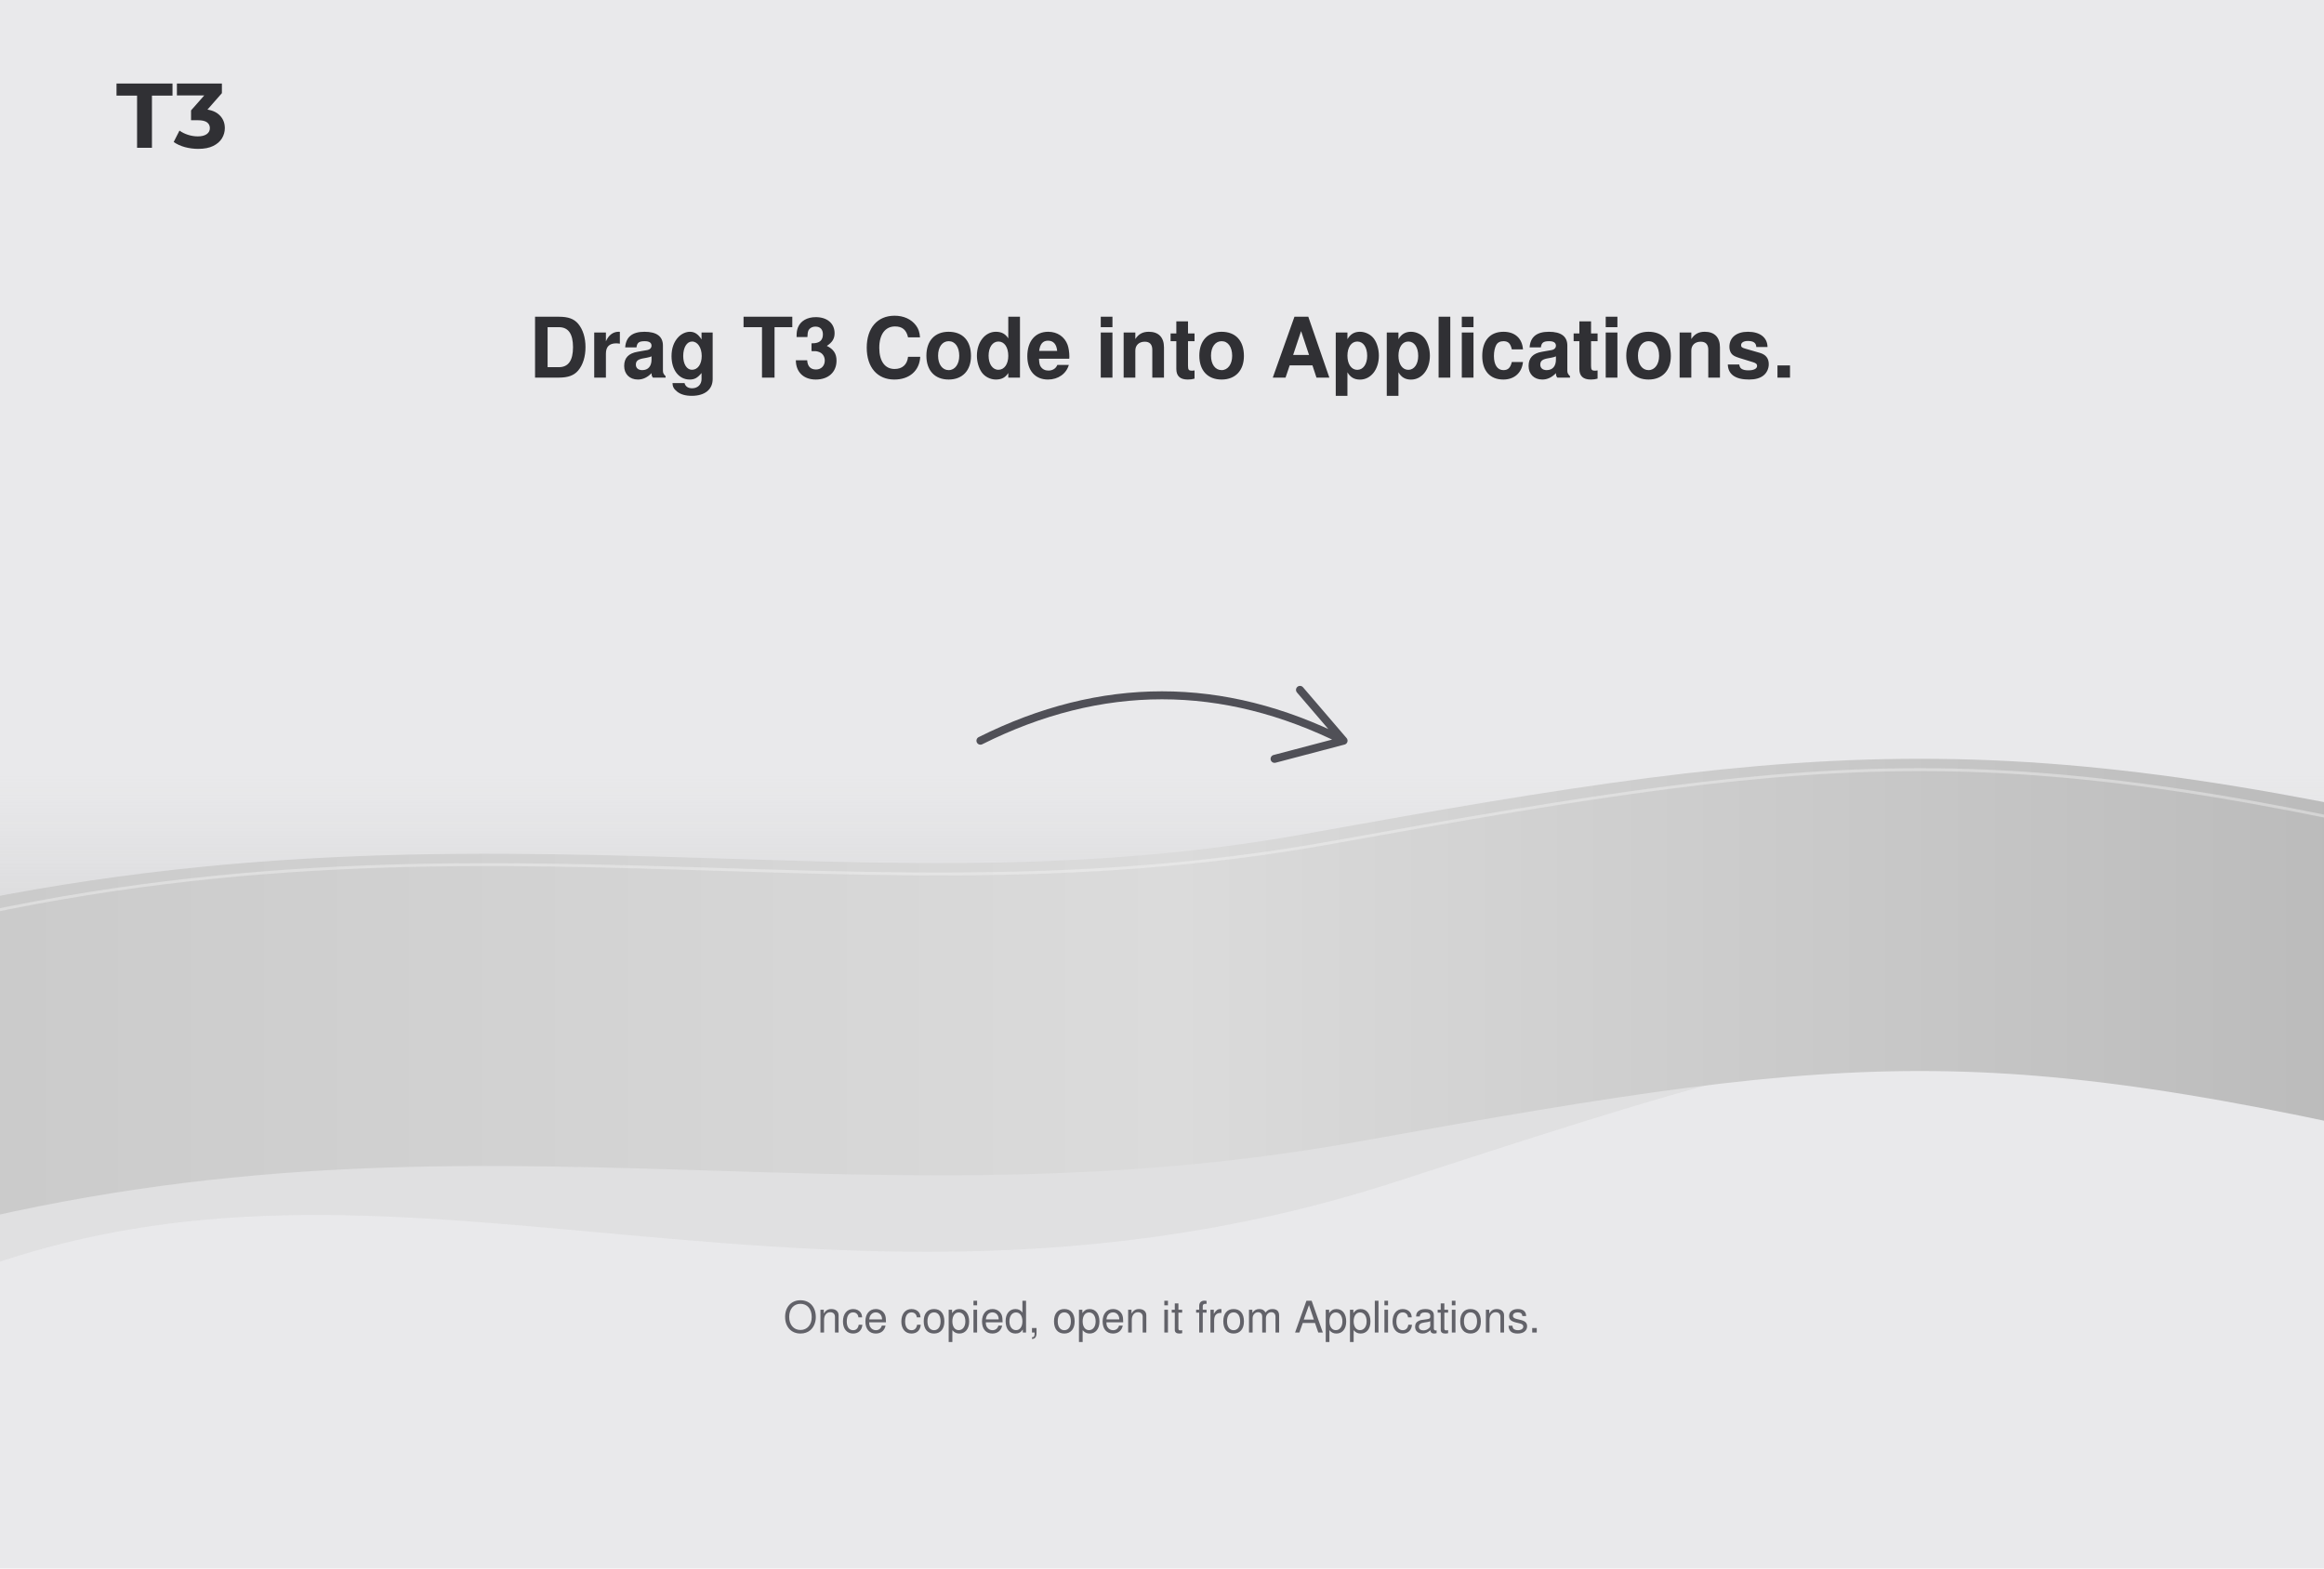
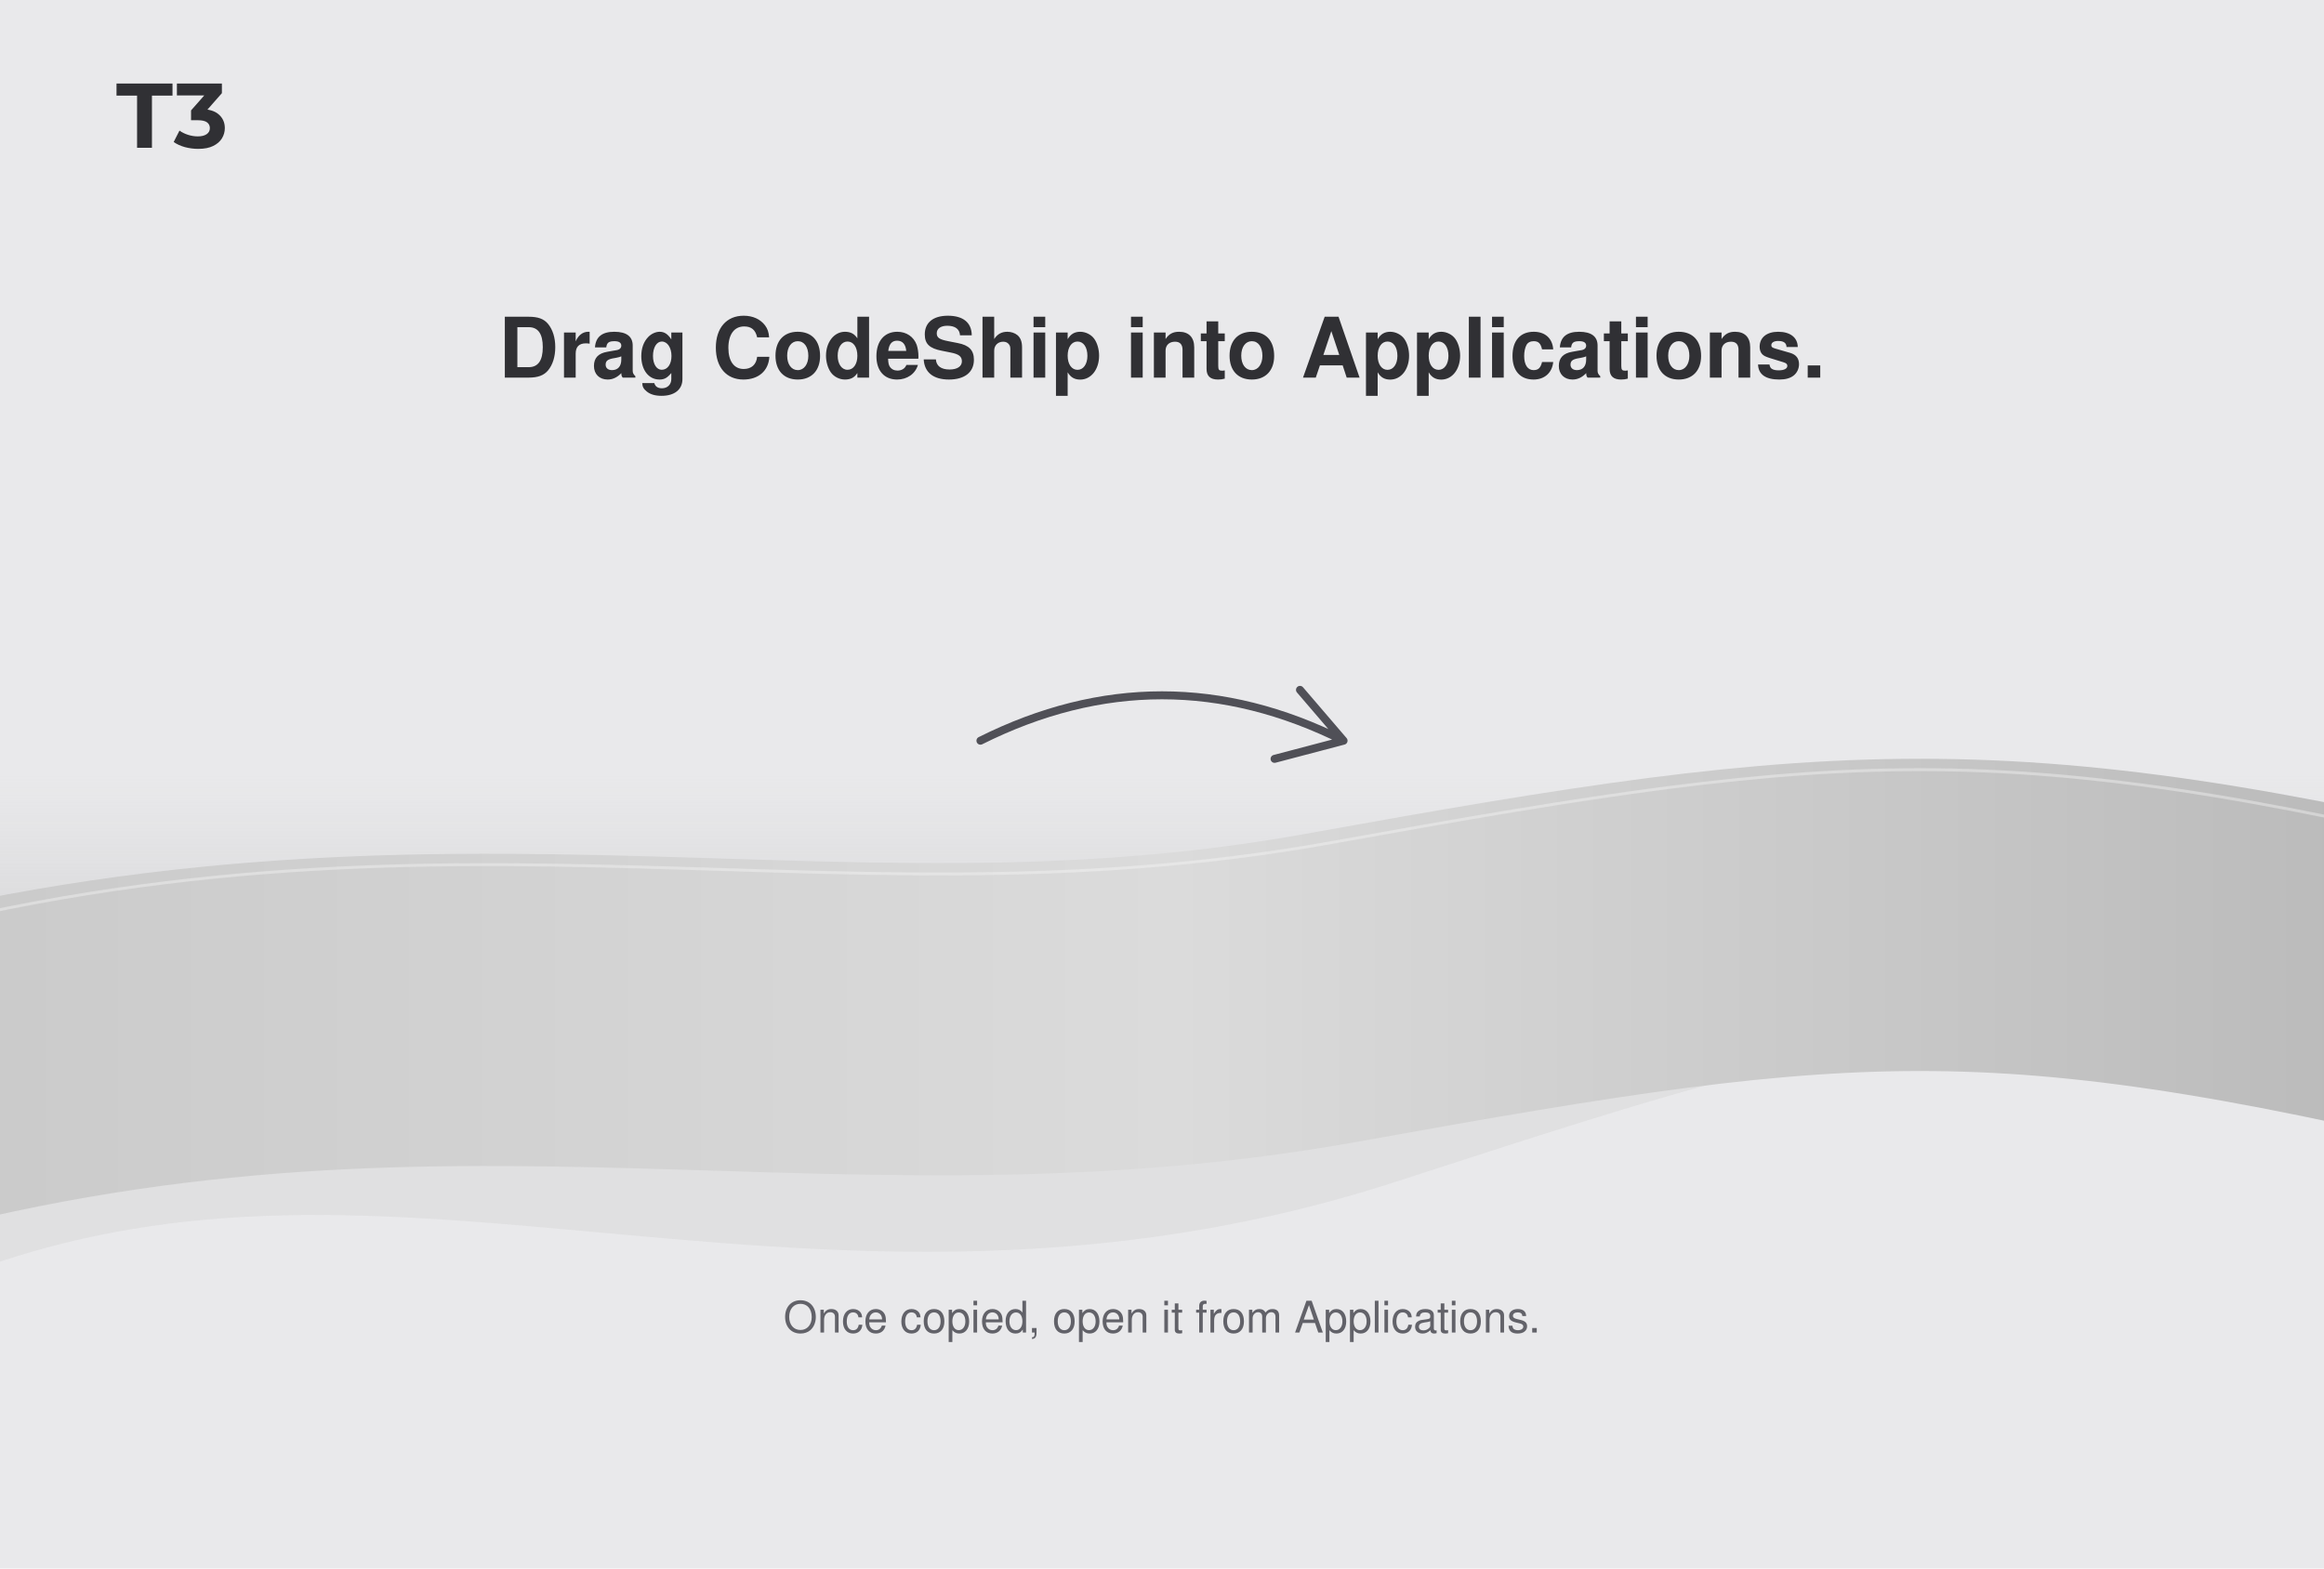
<svg xmlns="http://www.w3.org/2000/svg" width="1280" height="864" viewBox="0 0 640 432">
  <defs>
    <linearGradient id="veil" x1="0" y1="0" x2="0" y2="1">
      <stop stop-color="#B7B7B7" stop-opacity="0" />
      <stop offset=".55" stop-color="#A5A5A5" stop-opacity=".24" />
      <stop offset="1" stop-color="#D1D1D1" stop-opacity=".4" />
    </linearGradient>
    <linearGradient id="silk" x1="0" y1="0" x2="1" y2="0">
      <stop stop-color="#C8C8C8" />
      <stop offset=".5" stop-color="#DBDBDB" />
      <stop offset="1" stop-color="#B5B5B5" />
    </linearGradient>
  </defs>
  <rect width="640" height="432" fill="#E9E9EB" />
  <path d="M-60 293C95 220 214 304 362 256S559 191 707 257" stroke="url(#veil)" stroke-width="146" fill="none" opacity="1" stroke-linecap="round" stroke-linejoin="round" />
  <path d="M-60 306C113 252 223 298 367 272S553 242 707 280" stroke="url(#silk)" stroke-width="86" fill="none" opacity="1" stroke-linecap="round" stroke-linejoin="round" />
  <path d="M-60 266C113 212 223 258 367 232S553 202 707 240" stroke="#F5F5F5" stroke-width="0.8" fill="none" opacity="0.42" stroke-linecap="round" stroke-linejoin="round" />
  <svg x="32" y="23" width="30" height="18" viewBox="15.531 37 94.394 56.96" fill="#303034">
    <path d="M33.451 93V47.56H15.531V37H64.331V47.56H46.411V93H33.451ZM86.725 93.96C82.832 93.96 78.965 93.453 75.125 92.44C71.285 91.373 68.032 89.88 65.365 87.96L70.405 78.04C72.539 79.587 75.019 80.813 77.845 81.72C80.672 82.627 83.525 83.08 86.405 83.08C89.659 83.08 92.219 82.44 94.085 81.16C95.952 79.88 96.885 78.12 96.885 75.88C96.885 73.747 96.059 72.067 94.405 70.84C92.752 69.613 90.085 69 86.405 69H80.485V60.44L96.085 42.76L97.525 47.4H68.165V37H107.365V45.4L91.845 63.08L85.285 59.32H89.045C95.925 59.32 101.125 60.867 104.645 63.96C108.165 67.053 109.925 71.027 109.925 75.88C109.925 79.027 109.099 81.987 107.445 84.76C105.792 87.48 103.259 89.693 99.845 91.4C96.432 93.107 92.059 93.96 86.725 93.96Z" />
  </svg>
-   <text x="320" y="104" fill="#303034" font-family="Helvetica" font-size="23" font-weight="700" text-anchor="middle">Drag T3 Code into Applications.</text>
+   <text x="320" y="104" fill="#303034" font-family="Helvetica" font-size="23" font-weight="700" text-anchor="middle">Drag CodeShip into Applications.</text>
  <path d="M270 204Q320 179 370 204M358 190L370 204L351 209" stroke="#505057" stroke-width="2.2" fill="none" opacity="1" stroke-linecap="round" stroke-linejoin="round" />
  <text x="320" y="367" fill="#626269" font-family="Helvetica" font-size="12" font-weight="400" text-anchor="middle">Once copied, open it from Applications.</text>
</svg>
